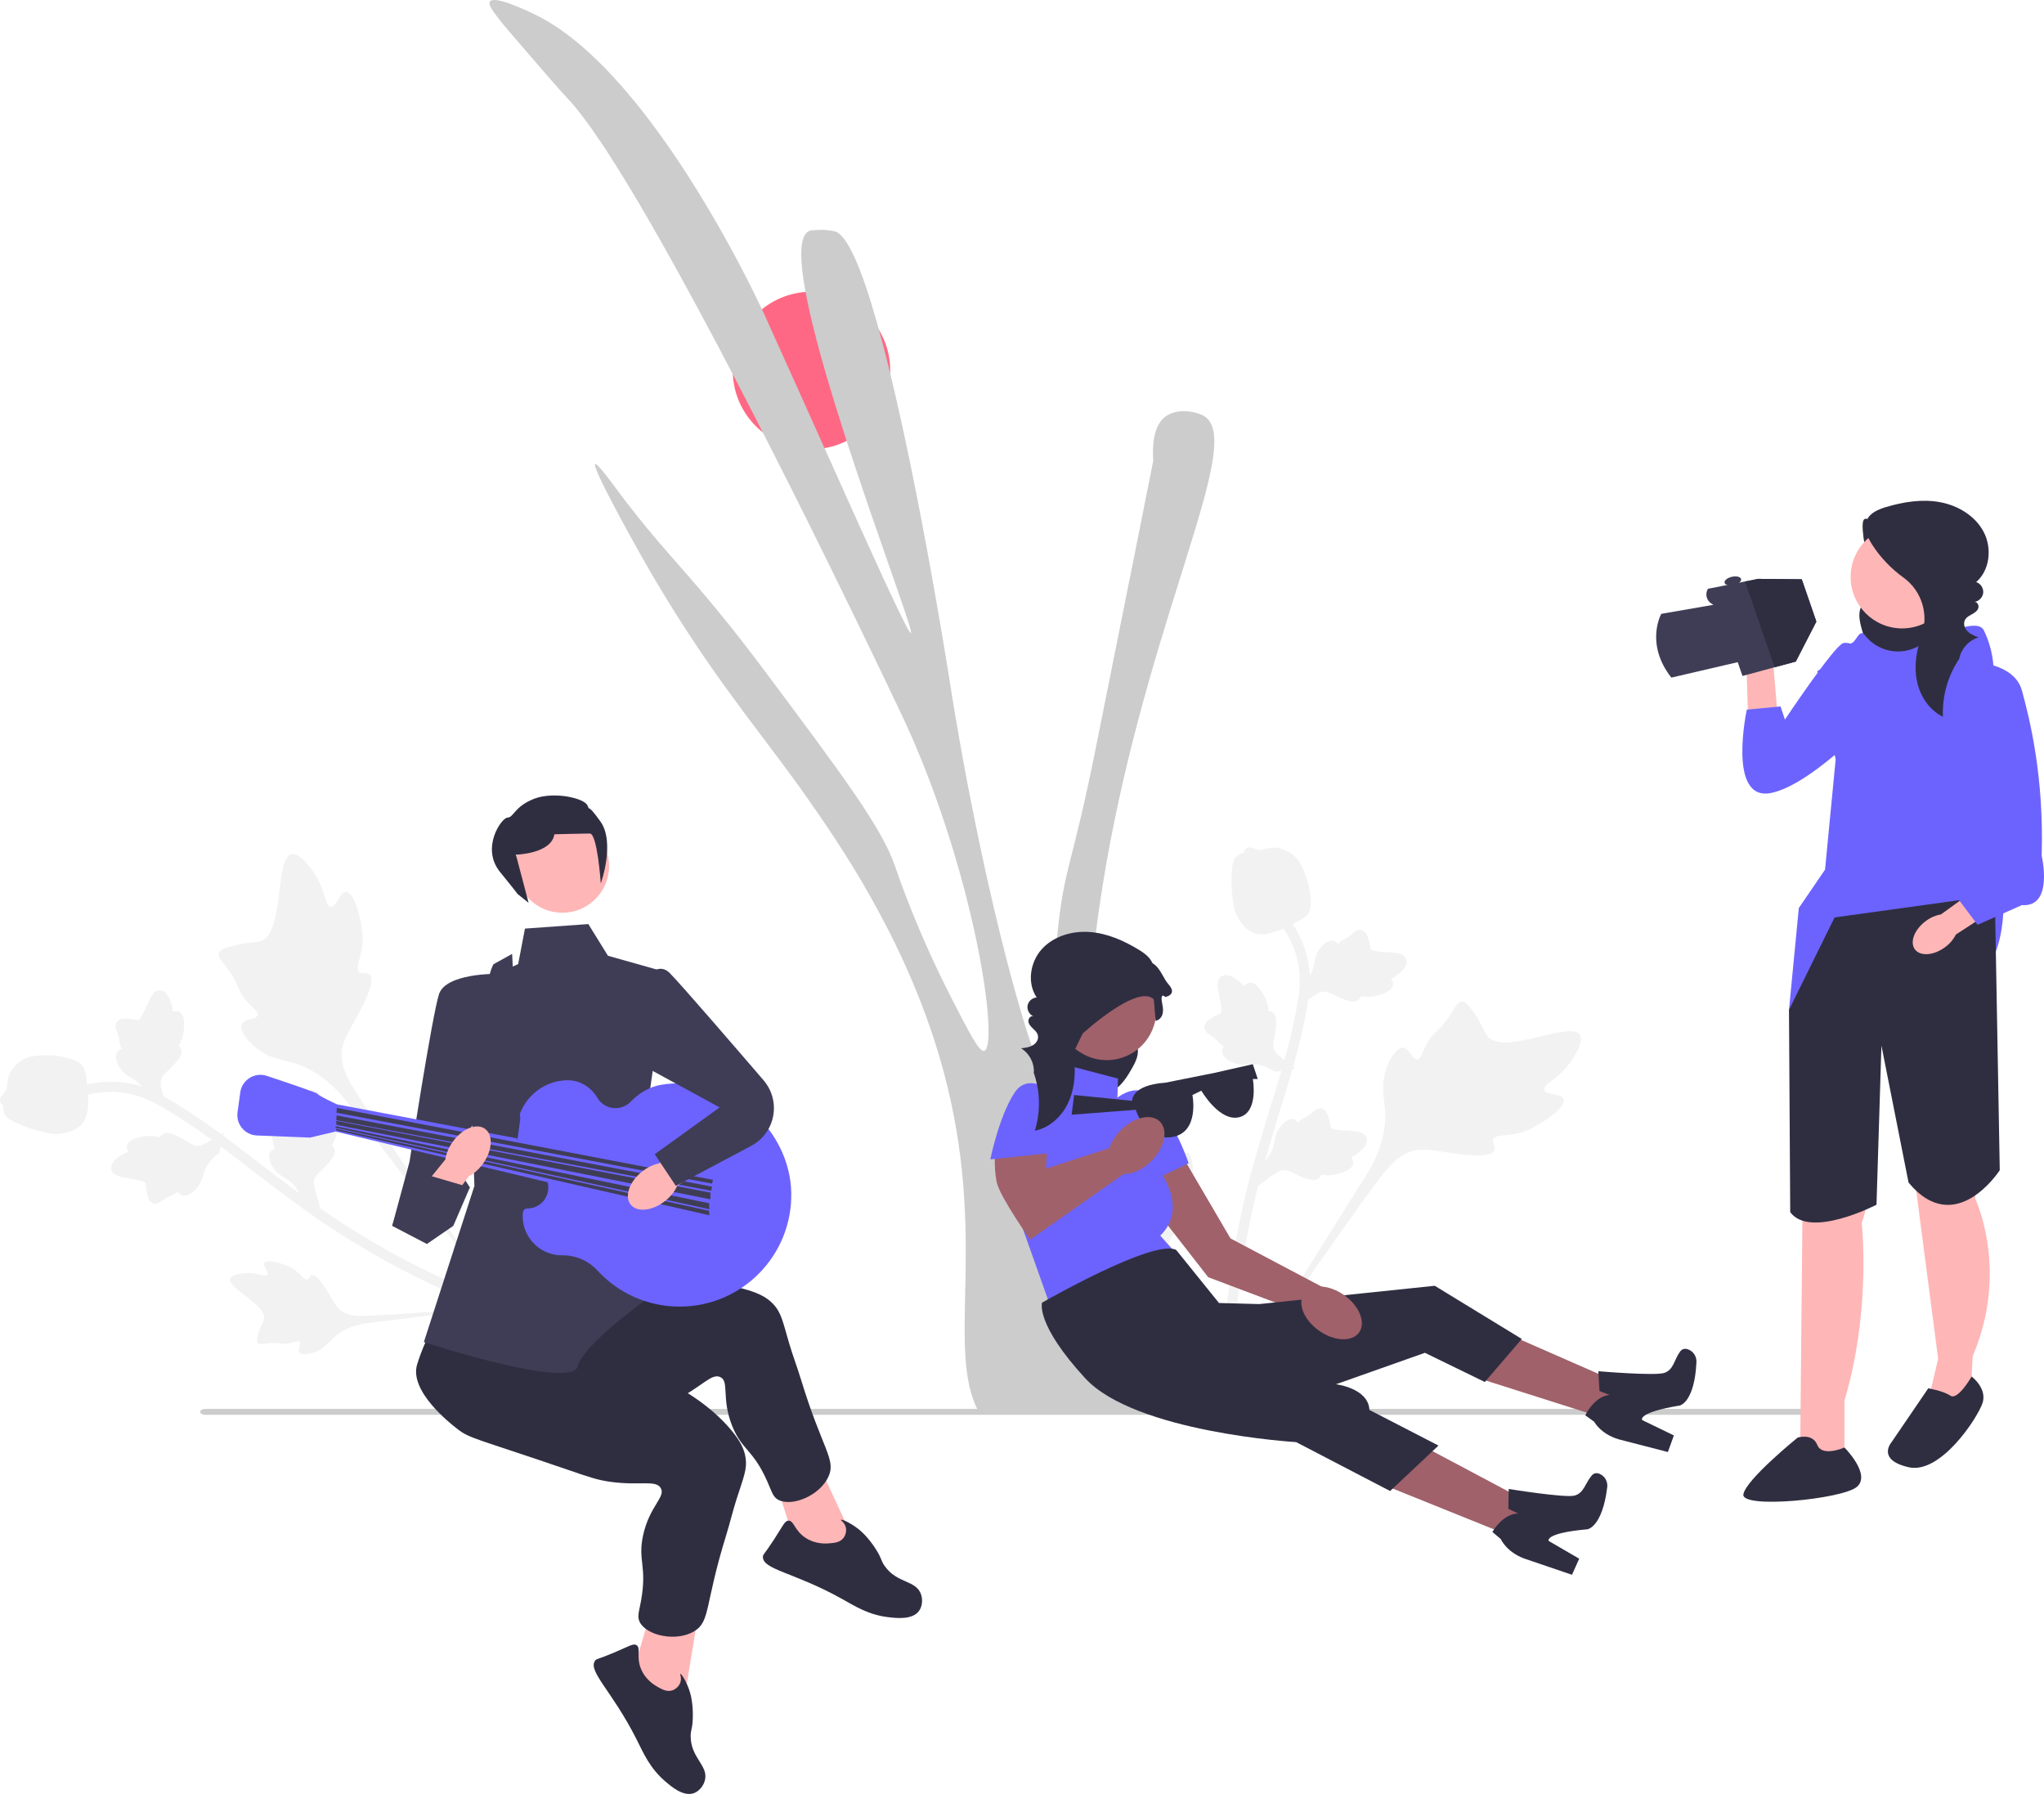
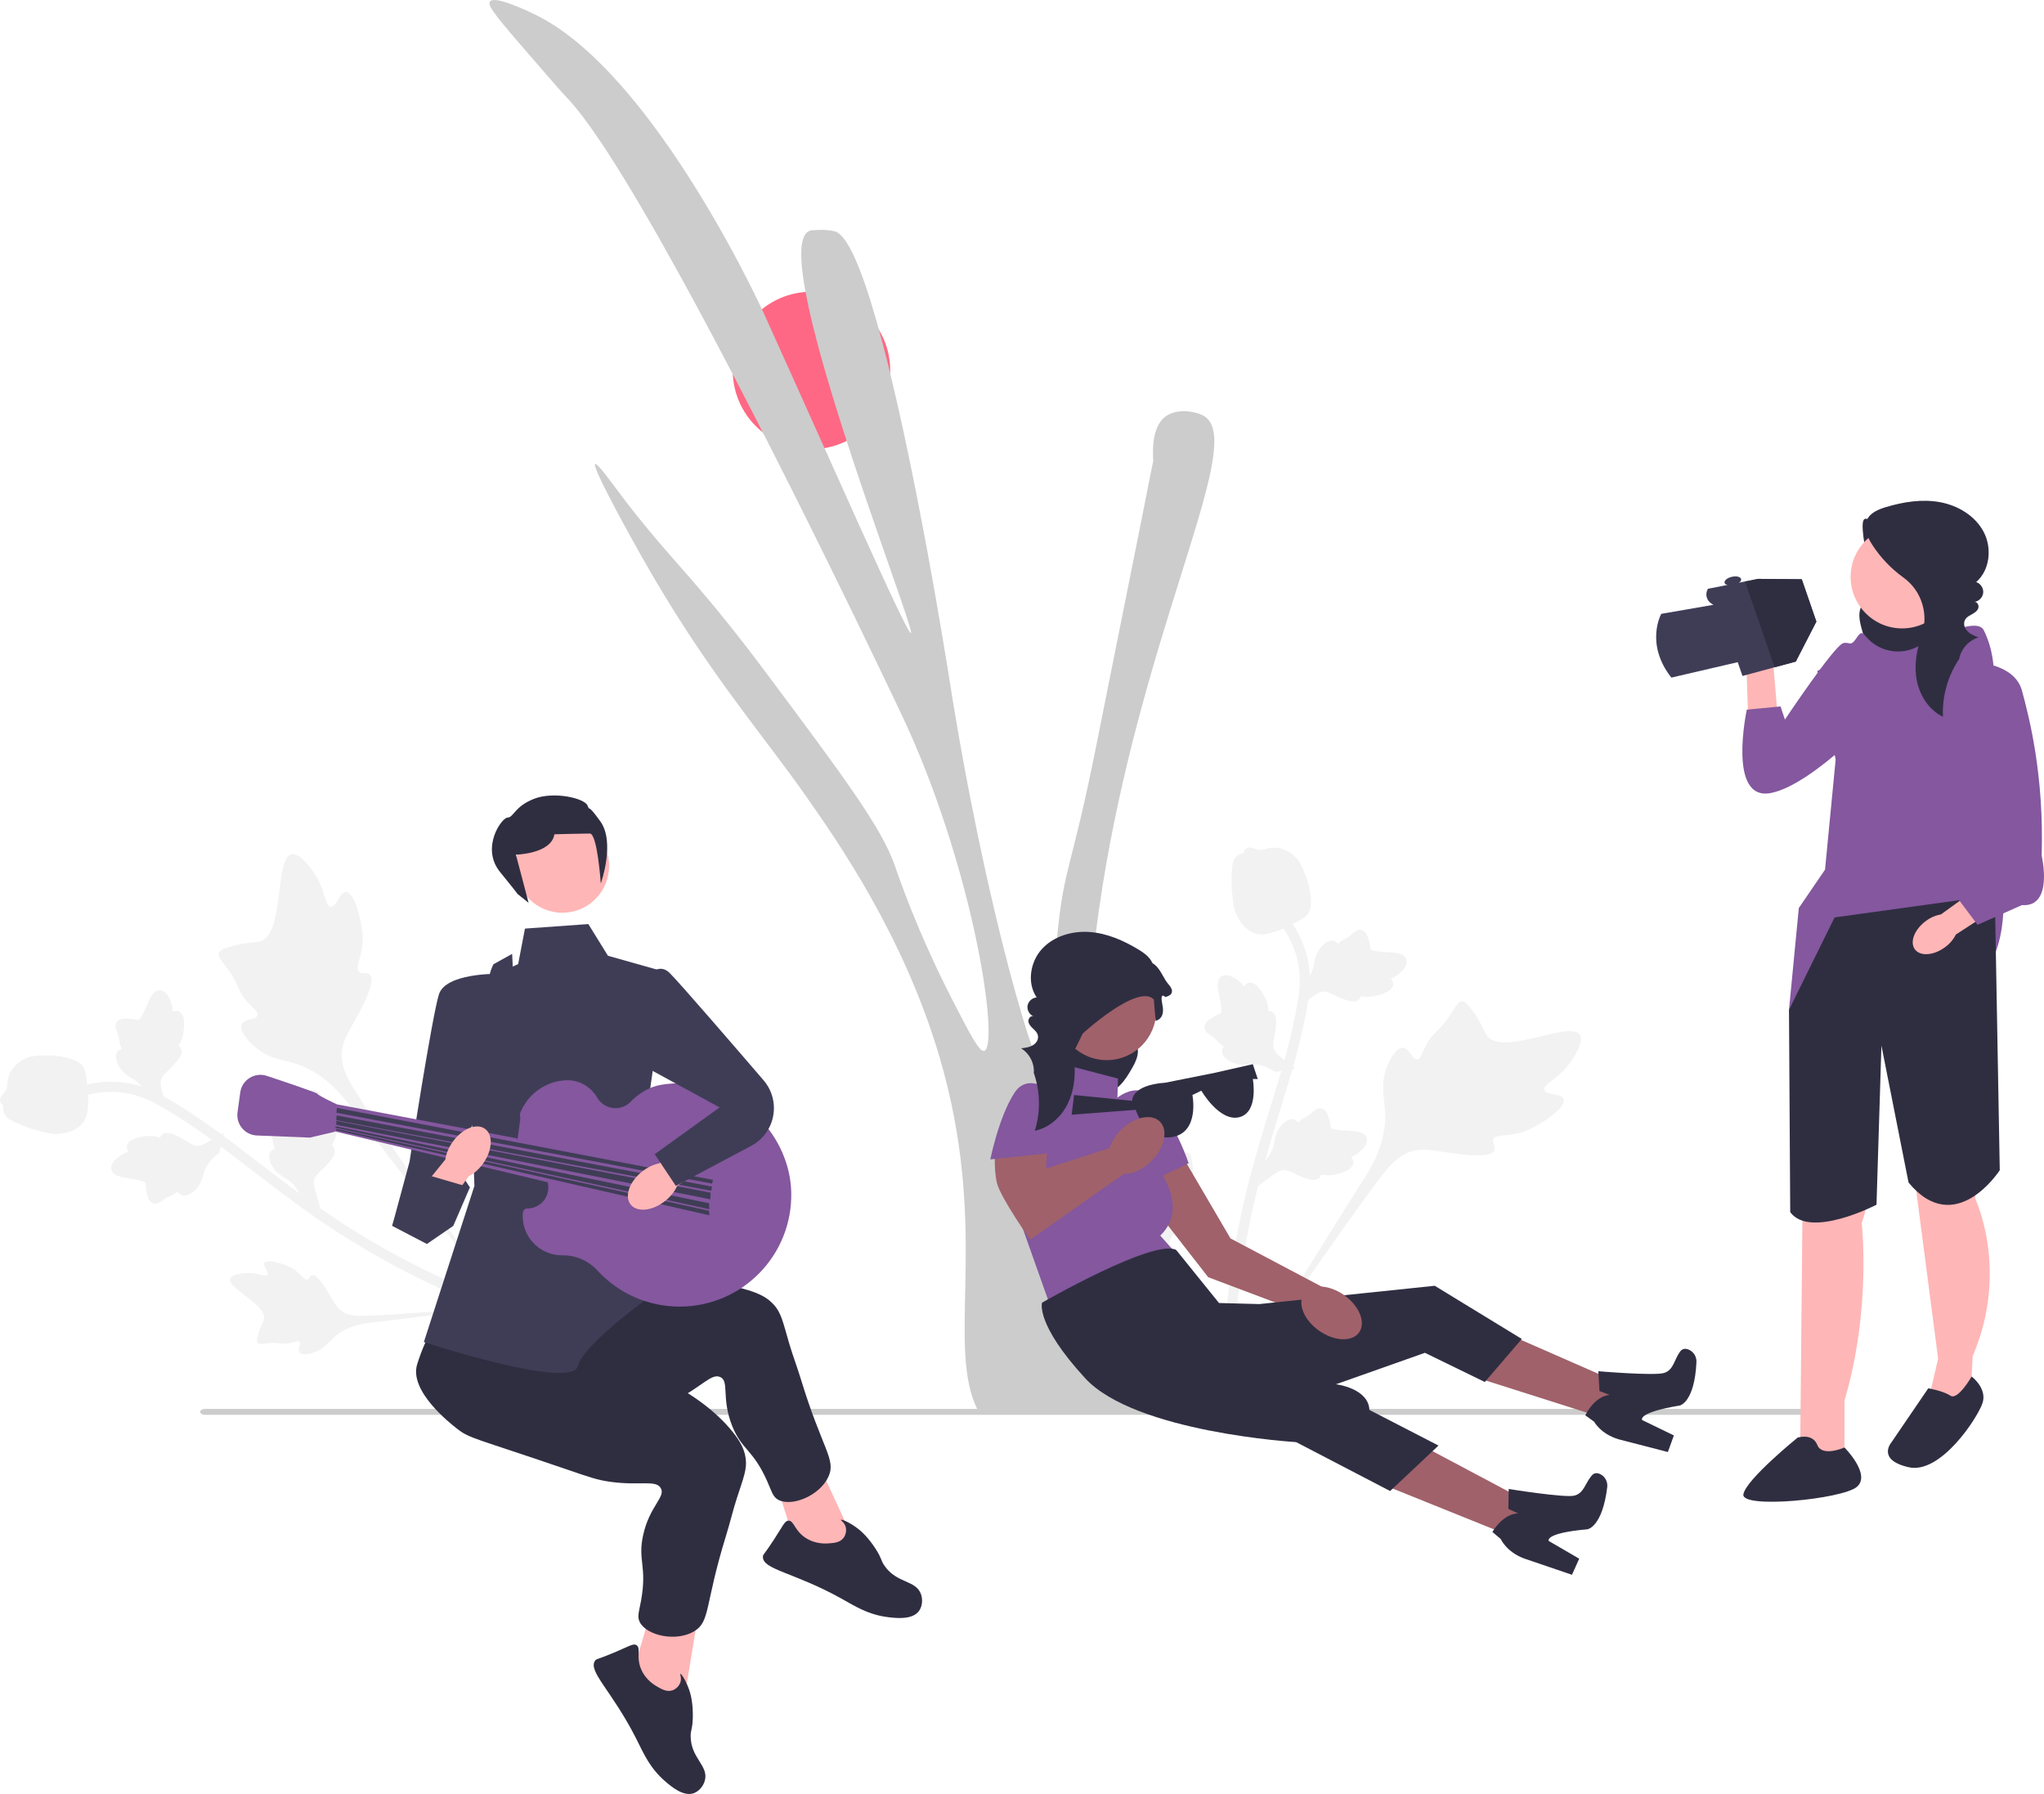
<svg xmlns="http://www.w3.org/2000/svg" width="829.144" height="727.645" viewBox="0 0 829.144 727.645">
  <g>
    <path d="M634.294,445.844c-.846-2.587-7.254-1.448-7.869-3.763-.613-2.306,5.536-4.239,10.252-10.738,.851-1.172,6.21-8.557,4.155-11.663-3.896-5.887-31.005,8.776-37.513,.547-1.428-1.806-2.016-4.906-6.27-10.676-1.692-2.295-2.778-3.403-4.076-3.37-1.841,.046-2.5,2.349-5.393,6.521-4.339,6.256-5.905,5.471-8.763,10.597-2.122,3.805-2.373,6.237-3.904,6.38-2.165,.203-3.06-4.535-5.706-4.719-2.7-.187-5.402,4.494-6.741,8.151-2.513,6.863-.957,12.109-.612,17.338,.375,5.682-.505,13.999-6.679,24.674l-58.228,92.771c12.505-18.912,48.002-70.484,62.304-89.401,4.129-5.461,8.565-10.944,15.394-11.976,6.575-.993,14.574,2.259,25.74,2.07,1.304-.022,4.933-.13,5.816-2.053,.73-1.59-1.082-2.973-.423-4.468,.884-2.005,4.862-1.145,10.284-2.476,3.823-.939,6.42-2.49,8.653-3.825,.673-.402,10.704-6.478,9.578-9.923l-0-0Z" fill="#f2f2f2" />
    <path d="M481.784,467.504c-1.514-.332-2.804,3.142-4.117,2.777-1.309-.364-.483-3.94-2.312-8.13-.33-.756-2.408-5.517-4.525-5.404-4.014,.214-4.639,17.75-10.555,18.569-1.298,.18-2.99-.426-7.049-.003-1.615,.168-2.472,.382-2.83,1.028-.508,.917,.432,1.905,1.645,4.528,1.819,3.935,.981,4.477,2.672,7.359,1.255,2.139,2.376,2.964,2.005,3.757-.525,1.121-3.109,.193-3.962,1.439-.871,1.271,.647,3.948,2.056,5.66,2.643,3.214,5.667,3.964,8.333,5.303,2.897,1.455,6.725,4.287,10.183,10.397l28.732,55.346c-5.674-11.594-20.744-43.897-25.902-56.374-1.489-3.602-2.9-7.362-1.436-11.011,1.409-3.513,5.314-6.501,8.443-12.036,.365-.646,1.36-2.459,.67-3.447-.57-.817-1.771-.327-2.315-1.081-.729-1.013,.841-2.717,1.752-5.762,.642-2.147,.63-3.869,.62-5.351-.003-.447-.091-7.123-2.106-7.564l-0,0Z" fill="#f2f2f2" />
    <path d="M510.449,481.009l.903-8.338,.554-.524c2.563-2.422,4.166-4.988,4.767-7.629,.096-.42,.17-.845,.246-1.277,.3-1.714,.672-3.846,2.321-6.059,.922-1.233,3.363-4.021,5.879-3.047,.679,.255,1.138,.695,1.456,1.162,.08-.081,.162-.162,.249-.249,1.087-1.056,1.848-1.443,2.58-1.816,.563-.287,1.144-.582,2.128-1.369,.432-.345,.777-.655,1.068-.916,.883-.789,2.013-1.712,3.56-1.346,1.64,.448,2.202,2.013,2.576,3.049,.666,1.847,.871,3.118,1.007,3.96,.049,.308,.106,.654,.148,.767,.359,.905,4.865,1.139,6.561,1.237,3.811,.207,7.109,.386,7.903,2.995,.569,1.867-.617,3.903-3.627,6.213-.938,.719-1.875,1.215-2.692,1.585,.502,.475,.902,1.121,.927,2h0c.055,2.082-2.08,3.68-6.347,4.757-1.06,.271-2.486,.629-4.353,.538-.879-.043-1.649-.178-2.305-.304-.098,.374-.277,.763-.601,1.132-.95,1.087-2.483,1.363-4.565,.751-2.298-.64-4.114-1.511-5.716-2.277-1.4-.667-2.606-1.237-3.619-1.393-1.883-.263-3.64,.899-5.741,2.447l-5.266,3.951h-0Z" fill="#f2f2f2" />
    <path d="M525.48,433.516l-8.295,1.241-.647-.403c-2.993-1.865-5.882-2.764-8.589-2.676-.43,.014-.86,.05-1.298,.086-1.734,.145-3.89,.325-6.45-.708-1.427-.579-4.742-2.233-4.439-4.914,.074-.722,.384-1.277,.754-1.703-.099-.057-.198-.116-.305-.178-1.298-.784-1.865-1.421-2.411-2.035-.42-.472-.853-.959-1.864-1.711-.443-.33-.831-.585-1.157-.801-.987-.654-2.166-1.513-2.205-3.102,.018-1.7,1.388-2.641,2.296-3.265,1.618-1.113,2.795-1.634,3.575-1.979,.285-.125,.606-.268,.704-.338,.784-.577-.133-4.995-.468-6.66-.767-3.739-1.43-6.975,.893-8.404,1.662-1.024,3.932-.393,6.93,1.932,.933,.725,1.651,1.506,2.216,2.201,.332-.606,.855-1.157,1.7-1.404h0c2-.581,4.087,1.079,6.212,4.933,.531,.957,1.239,2.246,1.625,4.074,.181,.861,.246,1.64,.291,2.307,.387-0,.808,.075,1.247,.294,1.292,.643,1.949,2.056,1.884,4.225-.037,2.386-.418,4.363-.753,6.107-.29,1.523-.535,2.835-.429,3.854,.223,1.889,1.793,3.292,3.823,4.933l5.157,4.092h-0Z" fill="#f2f2f2" />
    <path d="M526.598,408.607l.903-8.338,.554-.524c2.563-2.422,4.166-4.988,4.767-7.629,.096-.42,.17-.845,.246-1.277,.3-1.714,.672-3.846,2.321-6.059,.922-1.233,3.363-4.021,5.879-3.047,.679,.255,1.138,.695,1.456,1.162,.08-.081,.162-.162,.249-.249,1.087-1.056,1.848-1.443,2.58-1.816,.563-.287,1.144-.582,2.128-1.369,.432-.345,.777-.655,1.068-.916,.883-.789,2.013-1.712,3.56-1.346,1.64,.448,2.202,2.013,2.576,3.049,.666,1.847,.871,3.118,1.007,3.96,.049,.308,.106,.654,.148,.767,.359,.905,4.865,1.139,6.561,1.237,3.811,.207,7.109,.386,7.903,2.995,.569,1.867-.617,3.903-3.627,6.213-.938,.719-1.875,1.215-2.692,1.585,.502,.475,.902,1.121,.927,2h0c.055,2.082-2.08,3.68-6.347,4.757-1.06,.271-2.486,.629-4.353,.538-.879-.043-1.649-.178-2.305-.304-.098,.374-.277,.763-.601,1.132-.95,1.087-2.483,1.363-4.565,.751-2.298-.64-4.114-1.511-5.716-2.277-1.4-.667-2.606-1.237-3.619-1.393-1.883-.263-3.64,.899-5.741,2.447l-5.266,3.951h-0Z" fill="#f2f2f2" />
    <path d="M499.701,568.371l-1.466-1.449,.026-2.06-.026,2.06-2.038-.215c.01-.192-.004-.64-.019-1.34-.078-3.836-.322-15.51,1.304-33.447,1.135-12.521,3.032-25.231,5.638-37.783,2.61-12.572,5.319-21.926,7.495-29.444,1.642-5.67,3.299-11.049,4.917-16.288,4.318-13.997,8.394-27.219,10.919-42.3,.565-3.366,1.739-10.374-.664-18.646-1.394-4.797-3.78-9.313-7.096-13.417l3.209-2.591c3.658,4.535,6.297,9.536,7.845,14.862,2.664,9.171,1.385,16.807,.771,20.476-2.57,15.348-6.687,28.696-11.047,42.828-1.61,5.22-3.262,10.575-4.896,16.222-2.156,7.449-4.841,16.721-7.417,29.131-2.576,12.402-4.449,24.957-5.571,37.32-1.604,17.711-1.363,29.212-1.284,32.99,.041,2.017,.05,2.44-.599,3.091v-0Z" fill="#f2f2f2" />
    <path d="M509.889,378.787c-.165-.037-.331-.078-.497-.127-3.384-.949-6.099-3.706-8.07-8.195-.923-2.111-1.141-4.333-1.575-8.763-.068-.683-.369-4.14,.001-8.721,.241-2.994,.563-4.196,1.377-5.14,.905-1.052,2.123-1.654,3.411-1.956,.035-.396,.165-.784,.422-1.151,1.06-1.524,2.833-.898,3.795-.572,.485,.174,1.089,.395,1.769,.51,1.068,.185,1.706-.003,2.671-.283,.924-.268,2.072-.602,3.66-.573,3.132,.043,5.451,1.451,6.216,1.914,4.027,2.42,5.417,6.28,7.026,10.75,.32,.896,1.381,4.135,1.628,8.305,.178,3.009-.216,4.24-.668,5.121-.923,1.81-2.337,2.65-5.846,4.415-3.666,1.85-5.505,2.776-7.014,3.252-3.509,1.102-5.713,1.794-8.306,1.215l-0,0Z" fill="#f2f2f2" />
  </g>
  <g>
    <path d="M140.426,361.782c-2.72-.114-3.897,6.287-6.28,6.053-2.375-.233-2.032-6.67-6.466-13.364-.8-1.207-5.839-8.814-9.469-7.976-6.879,1.587-2.64,32.115-12.627,35.328-2.192,.705-5.301,.17-12.195,2.133-2.743,.781-4.161,1.41-4.585,2.637-.601,1.741,1.325,3.164,4.219,7.335,4.34,6.255,3.056,7.447,6.856,11.92,2.821,3.32,5.01,4.407,4.609,5.891-.568,2.099-5.319,1.278-6.418,3.692-1.121,2.463,2.317,6.634,5.274,9.169,5.548,4.758,11.007,5.138,16.025,6.646,5.453,1.639,12.935,5.377,20.771,14.898l66.499,87.034c-13.334-18.337-49.205-69.649-61.914-89.671-3.669-5.78-7.251-11.856-5.825-18.614,1.373-6.506,7.221-12.86,10.955-23.384,.436-1.229,1.606-4.666,.114-6.167-1.234-1.241-3.164-.028-4.333-1.169-1.568-1.53,.631-4.955,1.282-10.499,.459-3.91-.084-6.886-.551-9.445-.141-.772-2.319-12.295-5.939-12.447l-0,0Z" fill="#f2f2f2" />
    <path d="M107.295,512.217c-.841,1.302,1.961,3.727,1.159,4.829-.8,1.098-3.86-.927-8.425-.682-.823,.044-6.011,.323-6.647,2.346-1.206,3.834,15.001,10.562,13.696,16.391-.286,1.279-1.446,2.651-2.472,6.601-.408,1.572-.508,2.449-.029,3.011,.681,.797,1.935,.263,4.817,.046,4.322-.325,4.537,.649,7.828,.074,2.444-.427,3.609-1.187,4.221-.562,.866,.885-.908,2.979-.04,4.215,.885,1.261,3.924,.777,6.022,.057,3.936-1.35,5.698-3.92,7.886-5.948,2.378-2.204,6.371-4.797,13.305-5.896l61.904-7.526c-12.847,1.254-48.382,4.054-61.875,4.515-3.895,.133-7.911,.138-10.816-2.512-2.797-2.551-4.228-7.255-8.316-12.124-.477-.569-1.827-2.135-2.994-1.835-.965,.248-.926,1.545-1.824,1.789-1.204,.328-2.25-1.739-4.783-3.659-1.786-1.354-3.404-1.945-4.795-2.454-.419-.153-6.703-2.409-7.823-.676l0,0Z" fill="#f2f2f2" />
    <path d="M129.983,490.098l-7.494-3.767-.297-.702c-1.371-3.249-3.213-5.649-5.476-7.137-.36-.237-.732-.455-1.11-.677-1.501-.881-3.367-1.977-4.863-4.296-.832-1.296-2.588-4.558-.795-6.574,.476-.547,1.049-.822,1.598-.957-.048-.103-.095-.208-.146-.321-.609-1.388-.705-2.236-.797-3.053-.071-.628-.144-1.275-.537-2.472-.172-.525-.342-.957-.484-1.322-.429-1.103-.898-2.485-.014-3.806,.994-1.379,2.657-1.358,3.757-1.345,1.964,.023,3.226,.276,4.062,.444,.305,.062,.65,.13,.771,.13,.973-.019,2.771-4.158,3.456-5.712,1.529-3.497,2.852-6.524,5.574-6.353,1.948,.121,3.44,1.945,4.549,5.573,.345,1.13,.481,2.182,.542,3.076,.621-.304,1.366-.453,2.198-.168h0c1.97,.678,2.718,3.238,2.233,7.611-.118,1.088-.282,2.549-1.02,4.266-.349,.808-.744,1.482-1.092,2.053,.316,.223,.617,.527,.85,.959,.686,1.27,.407,2.804-.896,4.539-1.405,1.928-2.857,3.324-4.135,4.557-1.115,1.077-2.072,2.008-2.572,2.902-.906,1.672-.432,3.724,.281,6.235l1.856,6.317-0,0Z" fill="#f2f2f2" />
    <path d="M90.764,459.384l-1.743,8.204-.604,.465c-2.795,2.15-4.649,4.541-5.515,7.107-.138,.408-.254,.823-.374,1.246-.472,1.675-1.058,3.758-2.922,5.793-1.043,1.134-3.752,3.66-6.158,2.436-.65-.322-1.062-.807-1.331-1.303-.088,.073-.177,.145-.273,.223-1.188,.941-1.984,1.249-2.751,1.546-.589,.228-1.197,.463-2.255,1.146-.464,.3-.839,.573-1.155,.803-.958,.695-2.176,1.499-3.678,.979-1.586-.612-1.987-2.225-2.254-3.294-.476-1.905-.551-3.19-.601-4.042-.017-.311-.039-.662-.07-.778-.266-.936-4.725-1.625-6.402-1.894-3.771-.592-7.034-1.103-7.559-3.78-.377-1.915,1.009-3.821,4.237-5.814,1.006-.62,1.988-1.019,2.838-1.304-.452-.523-.784-1.206-.72-2.084h0c.156-2.077,2.442-3.45,6.796-4.09,1.082-.162,2.537-.374,4.385-.095,.87,.132,1.622,.344,2.263,.536,.135-.362,.353-.731,.712-1.065,1.055-.985,2.609-1.105,4.618-.285,2.222,.87,3.94,1.92,5.457,2.844,1.325,.805,2.468,1.494,3.459,1.752,1.847,.453,3.712-.526,5.96-1.853l5.639-3.397-0,0Z" fill="#f2f2f2" />
    <path d="M67.825,449.613l-7.494-3.767-.297-.702c-1.371-3.249-3.213-5.649-5.476-7.137-.36-.237-.732-.455-1.11-.677-1.501-.881-3.367-1.977-4.863-4.296-.832-1.296-2.588-4.558-.795-6.574,.476-.547,1.049-.822,1.598-.957-.048-.103-.095-.208-.146-.321-.609-1.388-.705-2.236-.797-3.053-.071-.628-.144-1.275-.537-2.472-.172-.525-.342-.957-.484-1.322-.429-1.103-.898-2.485-.014-3.806,.994-1.379,2.657-1.358,3.757-1.345,1.964,.023,3.226,.276,4.062,.444,.305,.062,.65,.13,.771,.13,.973-.019,2.771-4.158,3.456-5.712,1.529-3.497,2.852-6.524,5.574-6.353,1.948,.121,3.44,1.945,4.549,5.573,.345,1.13,.481,2.182,.542,3.076,.621-.304,1.366-.453,2.198-.168h0c1.97,.678,2.718,3.238,2.233,7.611-.118,1.088-.282,2.549-1.02,4.266-.349,.808-.744,1.482-1.092,2.053,.316,.223,.617,.527,.85,.959,.686,1.27,.407,2.804-.896,4.539-1.405,1.928-2.857,3.324-4.135,4.557-1.115,1.077-2.072,2.008-2.572,2.902-.906,1.672-.432,3.724,.281,6.235l1.856,6.317-0,0Z" fill="#f2f2f2" />
    <path d="M208.047,530.765l-1.871,.866-1.92-.746,1.92,.746-.916,1.834c-.176-.076-.601-.221-1.262-.452-3.62-1.27-14.64-5.131-30.872-12.937-11.33-5.449-22.571-11.678-33.415-18.515-10.861-6.848-18.673-12.662-24.953-17.333-4.736-3.524-9.193-6.96-13.534-10.311-11.598-8.947-22.554-17.396-35.796-25.043-2.955-1.709-9.108-5.262-17.697-5.909-4.981-.375-10.047,.279-15.052,1.947l-1.303-3.913c5.529-1.838,11.138-2.558,16.669-2.142,9.523,.717,16.227,4.59,19.449,6.45,13.475,7.782,24.536,16.315,36.245,25.348,4.326,3.336,8.763,6.759,13.479,10.268,6.221,4.628,13.966,10.391,24.688,17.151,10.714,6.757,21.817,12.908,33.004,18.29,16.027,7.706,26.884,11.509,30.45,12.758,1.904,.668,2.303,.808,2.685,1.643l-0-0Z" fill="#f2f2f2" />
    <path d="M34.042,454.818c-.092,.142-.189,.283-.294,.421-2.074,2.837-5.608,4.414-10.503,4.689-2.3,.125-4.458-.449-8.76-1.594-.664-.175-4.007-1.104-8.168-3.055-2.72-1.274-3.733-1.997-4.332-3.09-.668-1.216-.806-2.568-.638-3.881-.359-.171-.677-.429-.931-.798-1.057-1.526,.151-2.968,.794-3.755,.333-.393,.752-.882,1.097-1.478,.547-.936,.595-1.599,.671-2.601,.072-.959,.162-2.152,.745-3.629,1.138-2.919,3.268-4.598,3.97-5.152,3.677-2.924,7.78-2.874,12.53-2.816,.951,.014,4.356,.155,8.349,1.384,2.881,.887,3.896,1.687,4.562,2.419,1.372,1.499,1.663,3.117,2.088,7.022,.449,4.082,.672,6.129,.589,7.708-.197,3.673-.321,5.979-1.771,8.205l0,0Z" fill="#f2f2f2" />
  </g>
  <g>
    <path d="M81.199,572.655c0,.66,.925,1.19,2.078,1.19H745.047c1.152,0,2.077-.53,2.077-1.19,0-.66-.925-1.19-2.077-1.19H83.277c-1.152,0-2.078,.53-2.078,1.19Z" fill="#ccc" />
    <circle cx="329.173" cy="150.262" r="31.937" fill="#ff6884" />
    <path d="M473.162,567.299c.181,1.526,.233,2.949,.129,4.346h-76.813c-.699-1.397-1.294-2.846-1.811-4.346-9.391-26.984,6.054-71.897-13.531-138.491-14.54-49.415-41.679-88.067-54.33-106.074-15.549-22.146-33.167-42.585-53.58-75.235-4.424-7.063-8.977-14.721-13.686-23.077-1.578-2.794-19.766-35.211-18.11-36.22,.776-.466,5.588,6.08,7.218,8.279,14.385,19.455,22.741,27.967,34.72,41.964,7.27,8.486,15.859,18.964,27.915,35.134,30.917,41.421,46.362,62.118,51.743,77.615,1.423,4.139,9.003,26.544,23.284,54.33,7.296,14.178,10.944,21.266,12.936,20.697,5.64-1.63-1.966-60.333-25.872-119.01-4.088-9.986-7.141-16.377-12.936-28.459-9.417-19.714-61.859-129.281-100.408-194.865-4.838-8.253-9.469-15.782-13.738-22.379-.828-1.242-1.63-2.458-2.406-3.622-5.381-8.02-10.142-14.359-14.1-18.447-2.096-2.173-7.425-8.331-18.11-20.697-4.243-4.916-7.348-8.564-9.443-11.228-.31-.388-.595-.776-.828-1.112-2.536-3.311-3.26-4.916-2.665-5.769,.854-1.216,4.139-.517,7.736,.75,.388,.129,.802,.285,1.19,.44,3.907,1.449,7.865,3.338,9.184,3.984,12.108,5.821,23.931,16.247,34.875,28.64,4.062,4.579,7.969,9.417,11.746,14.385,12.16,16.04,22.767,33.504,30.787,47.863,9.831,17.696,15.73,30.71,15.73,30.71,27.45,60.617,57.901,129.953,59.505,129.358,1.759-.647-32.003-86.955-41.834-133.834-3.286-15.704-3.881-26.984,.44-29.157,.155-.078,.31-.155,.492-.207,.673-.233,1.294-.207,1.63-.181,0,0,4.01-.517,8.227,.388,5.252,1.138,11.228,15.756,17.049,36.272,15.135,52.882,29.519,144.83,29.519,144.83,14.385,91.974,36.22,166.407,41.395,165.579,2.872-.466-1.242-23.569,2.587-62.092,2.691-27.01,5.743-26.182,15.523-75.028,15.523-77.486,23.284-116.216,23.284-116.422-.078-1.63-.285-4.916,.207-8.331,.517-3.7,1.837-7.58,4.967-9.779,4.76-3.363,12.418-1.914,15.523,0,2.484,1.552,3.751,4.398,4.036,8.486,1.707,25.716-35.237,100.279-48.018,201.075-6.364,50.217-9.857,77.615,0,113.835,9.754,35.91,26.751,58.78,28.64,75.105Z" fill="#ccc" />
    <g>
      <polygon points="600.907 559.378 607.422 539.27 666.791 565.294 662.377 578.92 600.907 559.378" fill="#a0616a" />
      <path d="M648.365,556.177l.463,8.04,4.144,1.599s-5.432-.213-9.912,8.227l3.604,2.615s2.605,4.96,9.956,7.137l19.948,5.155,2.437-6.731-12.854-6.232s-2.298-3.007,15.3-5.914c0,0,5.941-1.282,6.707-17.601,.105-2.243-1.212-4.341-3.315-5.128-1.161-.434-2.403-.397-3.349,.902-2.406,3.308-2.568,7.388-6.436,8.627-3.867,1.238-26.694-.697-26.694-.697Z" fill="#2f2e41" />
    </g>
    <g>
      <polygon points="564.443 603.563 572.452 584.002 629.696 614.418 624.27 627.673 564.443 603.563" fill="#a0616a" />
      <path d="M612.008,603.941l-.143,8.053,4.012,1.906s-5.401-.621-10.503,7.458l3.398,2.878s2.225,5.142,9.391,7.866l19.504,6.641,2.936-6.528-12.349-7.181s-2.065-3.172,15.702-4.747c0,0,6.021-.831,8.012-17.047,.274-2.229-.882-4.42-2.92-5.363-1.125-.52-2.367-.577-3.407,.648-2.648,3.118-3.117,7.174-7.066,8.118-3.949,.944-26.566-2.702-26.566-2.702Z" fill="#2f2e41" />
    </g>
    <path d="M460.767,392.093c2.282,2.203,8.153-2.613,8.371,.55,.218,3.164-5.22,14.277-7.179,16.771-.973,1.24-2.167,2.294-3.13,3.542s-1.705,2.778-1.552,4.347c.266,2.73,3.027,4.535,3.955,7.116,1.081,3.006-.523,6.256-2.12,9.023-1.376,2.385-2.805,4.782-4.76,6.721s-4.522,3.401-7.274,3.492c-3.504,.116-6.679-1.941-9.475-4.058-2.688-2.034-5.3-4.227-7.335-6.914-2.036-2.687-3.475-5.922-3.55-9.292-.095-4.227,1.97-8.286,4.857-11.376s6.55-5.334,10.244-7.392c6.221-3.465,12.675-6.514,19.303-9.119" fill="#2f2e41" />
    <circle cx="448.964" cy="409.931" r="20.06" fill="#a0616a" />
    <polygon points="478.303 466.713 499.143 502.314 538.154 522.934 528.018 532.343 490.096 518.039 463.833 484.308 465.96 467.898 478.303 466.713" fill="#a0616a" />
-     <path d="M435.384,432.737l18.124,4.74-.26,8.703,15.362,26.244s14.532,16.66,2.052,28.745l7.625,8.573-51.69,21.566-22.718-64.051,20.722-24.732,10.783-9.788Z" fill="#6c63ff" />
-     <path d="M450.011,448.075s10.941-12.488,19.435-.947c8.494,11.541,12.725,24.708,12.725,24.708l-20.043,9.559-12.117-33.32Z" fill="#6c63ff" />
+     <path d="M435.384,432.737l18.124,4.74-.26,8.703,15.362,26.244s14.532,16.66,2.052,28.745l7.625,8.573-51.69,21.566-22.718-64.051,20.722-24.732,10.783-9.788Z" fill="#84579e" />
+     <path d="M450.011,448.075s10.941-12.488,19.435-.947c8.494,11.541,12.725,24.708,12.725,24.708l-20.043,9.559-12.117-33.32Z" fill="#84579e" />
    <path d="M422.706,528.372s45.177-26.01,54.389-21.408l17.39,21.543,16.333,.434,71.185-7.422,35.304,21.568-14.983,17.461-24.313-11.841-36.086,12.764s13.162,1.524,13.58,10.404l28.015,14.454-19.624,18.44-38.12-19.838s-65.317-3.883-85.591-25.928c-20.274-22.044-17.48-30.633-17.48-30.633Z" fill="#2f2e41" />
    <path d="M436.236,425.285l2.96-6.078s22.348-20.469,28.837-13.838l.742,8.691s3.994-.6,2.771-6.402,1.129-3.268,1.129-3.268c0,0,5.155-.845,1.342-5.131-3.813-4.286-3.852-12.52-16.885-8.802-7.239,2.065-16.291,6.532-22.907,10.095-7.427,3.999-9.711,13.809-4.476,20.424,1.564,1.977,3.666,3.571,6.488,4.309Z" fill="#2f2e41" />
    <ellipse cx="540.155" cy="532.524" rx="8.829" ry="13.685" transform="translate(-206.5548 665.8418) rotate(-54.71539)" fill="#a0616a" />
    <path d="M508.203,431.645l2,6h-2s2.5,13.5-5.5,15.5c-8,2-15.382-10.75-15.382-10.75l-3.618,1.75s3,15-8,17c-11,2-15-11-15-11l-26,2,1-8,23.555,2.355s-.555-6.355,13.445-7.355l20-4,15.5-3.5Z" fill="#2f2e41" />
    <path d="M424.956,463.176l-.632,10.799,34.725-11.201,.29,10.954-41.464,29.094s-12.056-17.109-13.48-23.029-.682-15.046-.682-15.046l21.243-1.571Z" fill="#a0616a" />
-     <path d="M430.166,445.351s-12.22-11.967-18.63-2.131c-6.41,9.836-9.812,27.037-9.812,27.037l25.371-2.684,3.071-22.221Z" fill="#6c63ff" />
+     <path d="M430.166,445.351s-12.22-11.967-18.63-2.131c-6.41,9.836-9.812,27.037-9.812,27.037l25.371-2.684,3.071-22.221Z" fill="#84579e" />
    <path d="M419.137,434.603c2.84,7.646,3.068,16.235,.639,24.022,5.786-1.145,10.627-5.494,13.267-10.769,2.64-5.275,3.273-11.372,2.785-17.251l-.015-.176c-.765-8.832,4.271-17.162,12.536-20.366,5.575-2.161,10.754-5.347,15.15-9.402,2.482-2.289,4.882-5.347,4.347-8.681-.493-3.072-3.29-5.179-5.948-6.795-6.071-3.689-12.775-6.639-19.86-7.162-7.085-.523-14.608,1.662-19.394,6.912-4.786,5.25-6.121,13.773-2.116,19.641-1.774,.101-3.384,1.532-3.693,3.281s.713,3.645,2.345,4.348c-1.098-.329-2.135,.96-2.01,2.099,.124,1.14,.975,2.05,1.808,2.838,1.187,1.122,2.514,2.318,2,4.31-.206,.799-.693,1.498-1.328,2.025-1.538,1.277-3.542,1.509-5.466,1.715,3.418,2.059,5.505,6.141,5.173,10.118" fill="#2f2e41" />
    <ellipse cx="460.876" cy="464.643" rx="13.685" ry="8.829" transform="translate(-193.5692 465.8962) rotate(-45.34288)" fill="#a0616a" />
    <path d="M764.394,212.922c-2.878,1.617-7.523-4.78-8.576-1.651-1.053,3.129,1.497,15.755,2.812,18.784,.654,1.505,1.578,2.882,2.22,4.392s.986,3.247,.418,4.787c-.987,2.68-4.244,3.77-5.859,6.126-1.881,2.743-1.121,6.438-.242,9.646,.758,2.765,1.565,5.555,3.024,8.023,1.459,2.468,3.658,4.617,6.406,5.434,3.499,1.04,7.239-.196,10.612-1.591,3.243-1.341,6.451-2.861,9.21-5.031s5.06-5.05,6.024-8.424c1.209-4.233,.199-8.865-1.895-12.737s-5.192-7.098-8.37-10.144c-5.353-5.129-11.05-9.9-17.04-14.27" fill="#2f2e41" />
    <path d="M807.199,430.109l-6,56s14,29-1,64l-1,20-17-2,4-17-9-69-7-50,37-2Z" fill="#ffb6b6" />
    <path d="M759.199,429.109s4,44-4,67c0,0,4,35-7,72v27.547l-18-3.547,1-103-5-56,33-4Z" fill="#ffb6b6" />
-     <path d="M756.642,257.849c5.069,6.386,14.007,8.236,21.22,4.435,10.296-5.426,24.353-11.644,26.838-6.675,4,8,4,15.764,4,15.764l4,93.236s2,37.646-23,34.323c-25-3.323-64,10.677-64,10.677l3.984-41.304,10.637-15.573,4.309-44.679-7.43-35.944,9-4s1-7,4-7,3.724-6.724,6.362-3.362l.081,.102Z" fill="#6c63ff" />
+     <path d="M756.642,257.849c5.069,6.386,14.007,8.236,21.22,4.435,10.296-5.426,24.353-11.644,26.838-6.675,4,8,4,15.764,4,15.764l4,93.236s2,37.646-23,34.323c-25-3.323-64,10.677-64,10.677l3.984-41.304,10.637-15.573,4.309-44.679-7.43-35.944,9-4s1-7,4-7,3.724-6.724,6.362-3.362l.081,.102Z" fill="#84579e" />
    <path d="M809.199,363.109l2,111.536s-18,28-37,5l-11-55.536-2,64.536s-27,14-35,3l-.5-82.036,18.5-37.5,65-9Z" fill="#2f2e41" />
    <path d="M799.788,558.325s6.411,4.784,4.411,10.784-17,29-30,26c-13-3-7-10-7-10l15-22s6,1,9,3,8.589-7.784,8.589-7.784Z" fill="#2f2e41" />
    <path d="M748.199,587.109s11,11,5,16-47,9-46,3,22-23,22-23c0,0,6-2,8,3s11,1,11,1Z" fill="#2f2e41" />
    <circle cx="771.583" cy="233.999" r="20.884" fill="#ffb6b6" />
    <path d="M795.126,266.706c-4.874,6.953-7.367,15.544-6.971,24.027-5.527-2.677-9.257-8.333-10.526-14.342-1.27-6.008-.301-12.317,1.739-18.109,.02-.058,.041-.116,.062-.174,3.098-8.694,.219-18.411-7.262-23.815-5.046-3.645-9.423-8.219-12.782-13.461-1.896-2.96-3.508-6.672-2.092-9.889,1.305-2.964,4.678-4.35,7.781-5.277,7.087-2.117,14.616-3.321,21.89-1.982,7.274,1.339,14.276,5.522,17.713,12.071,3.438,6.548,2.537,15.485-3.043,20.34,1.76,.569,3.005,2.434,2.855,4.278-.149,1.843-1.679,3.484-3.507,3.762,1.193-.042,1.897,1.529,1.472,2.644s-1.523,1.808-2.569,2.382c-1.491,.818-3.143,1.673-3.15,3.814-.003,.859,.304,1.692,.804,2.39,1.212,1.691,3.17,2.453,5.054,3.168-3.985,1.174-7.163,4.736-7.876,8.828" fill="#2f2e41" />
-     <path id="uuid-01b37479-4275-461a-8592-7a03682c88a0-647" d="M789.005,384.187c-4.589,3.407-10.066,3.802-12.234,.881s-.205-8.049,4.385-11.458c1.815-1.387,3.936-2.318,6.185-2.717l19.625-14.192,6.464,9.351-20.033,12.998c-1.033,2.038-2.538,3.799-4.391,5.136Z" fill="#ffb6b6" />
-     <path d="M801.368,268.609s15.831,.5,18.831,11.5c3,11,9,34.446,8,67,0,0,5,21-8,20l-18,8-12-16,10-12,1.169-78.5Z" fill="#6c63ff" />
+     <path id="uuid-01b37479-4275-461a-8592-7a03682c88a0-649" d="M789.005,384.187c-4.589,3.407-10.066,3.802-12.234,.881s-.205-8.049,4.385-11.458c1.815-1.387,3.936-2.318,6.185-2.717l19.625-14.192,6.464,9.351-20.033,12.998c-1.033,2.038-2.538,3.799-4.391,5.136Z" fill="#ffb6b6" />
+     <path d="M801.368,268.609s15.831,.5,18.831,11.5c3,11,9,34.446,8,67,0,0,5,21-8,20l-18,8-12-16,10-12,1.169-78.5Z" fill="#84579e" />
    <g>
      <g>
        <polygon points="345.557 623.093 330.59 590.733 313.987 599.083 323.316 628.331 339.968 636.466 345.557 623.093" fill="#ffb6b6" />
        <path d="M227.434,530.5c1.333,.601,5.388,3.022,10.374,2.205,3.402-.558,5.688-2.369,6.444-2.935,9.375-7.022,37.939-13.031,59.329-6.444,4.844,1.492,7.79,3.158,10.118,5.658,3.301,3.546,3.847,7.142,6.475,16.045,1.438,4.87,3.255,9.622,4.735,14.48,8.668,28.438,14.355,32.445,11.149,39.441-3.556,7.763-14.897,12.305-20.332,9.391-2.226-1.193-2.557-3.153-4.528-7.579-5.777-12.979-10.227-12.536-14.154-22.302-4.585-11.401-1.03-18.247-4.93-19.942-3.616-1.572-7.369,4.014-18.176,9.371-4.945,2.451-8.131,3.251-17.92,5.917-38.12,10.385-39.137,11.704-45.912,11.209-2.964-.217-24.002-1.754-27.869-12.54-6.05-16.88,33.183-47.389,45.196-41.975Z" fill="#2f2e41" />
        <path d="M336.452,625.981c2.002-.164,4.343-.355,5.731-2.21,.94-1.255,1.303-3.085,.82-4.609-.557-1.759-2.044-2.491-1.894-2.715,.228-.34,3.846,1.107,7.37,3.958,.665,.538,3.663,3.017,6.832,7.99,2.539,3.984,1.872,4.366,3.513,6.726,5.038,7.244,12.729,5.667,14.774,11.511,.789,2.255,.508,4.961-.8,6.766-2.626,3.625-8.919,2.963-12.343,2.559-8.246-.973-13.523-4.434-19.195-7.588-19.291-10.726-31.933-11.662-31.792-16.962,.027-1.003,.474-.758,4.395-6.799,3.87-5.962,4.453-7.77,5.967-7.82,2.28-.076,2.358,3.973,6.967,6.982,4.084,2.667,8.358,2.318,9.655,2.212Z" fill="#2f2e41" />
      </g>
      <g>
        <polygon points="277.941 686.939 283.728 651.758 265.301 649.344 256.597 678.785 265.807 694.866 277.941 686.939" fill="#ffb6b6" />
        <path d="M230.195,543.993c.766,1.246,2.762,5.526,7.346,7.65,3.128,1.449,6.037,1.233,6.98,1.189,11.7-.546,38.709,10.522,52.71,27.983,3.171,3.954,4.672,6.987,5.195,10.364,.741,4.788-.828,8.07-3.652,16.913-1.545,4.837-2.71,9.79-4.213,14.64-8.797,28.399-6.341,34.907-12.922,38.896-7.302,4.426-19.236,1.816-22.097-3.647-1.172-2.237-.346-4.045,.51-8.814,2.508-13.984-1.423-16.116,.811-26.402,2.608-12.009,9.394-15.677,7.119-19.269-2.11-3.331-8.351-.816-20.302-2.452-5.468-.749-8.554-1.876-18.151-5.166-37.374-12.812-38.956-12.292-44.284-16.506-2.331-1.844-19.428-15.087-16.018-26.026,15.64-50.17,54.068-20.578,60.968-9.353Z" fill="#2f2e41" />
        <path d="M266.786,684.216c1.748,.989,3.793,2.145,5.983,1.39,1.482-.511,2.81-1.821,3.267-3.353,.527-1.768-.292-3.209-.043-3.31,.38-.153,2.561,3.075,3.876,7.414,.248,.819,1.337,4.553,1.167,10.448-.136,4.722-.903,4.664-.87,7.538,.101,8.823,7.351,11.837,5.761,17.821-.614,2.309-2.366,4.39-4.461,5.149-4.209,1.524-9.043-2.557-11.65-4.814-6.277-5.436-8.7-11.262-11.622-17.057-9.939-19.708-19.875-27.582-16.782-31.888,.585-.815,.818-.361,7.455-3.158,6.55-2.76,8.047-3.929,9.329-3.12,1.929,1.217-.28,4.611,1.844,9.689,1.882,4.5,5.614,6.611,6.747,7.252Z" fill="#2f2e41" />
      </g>
      <path d="M212.949,376.644l25.707-1.836,7.957,12.854,23.871,6.733-8.875,62.126,6.59,66.124s-31.379,21.709-33.828,31.502c-2.448,9.793-62.432-9.793-62.432-9.793l20.505-63.35-1.836-49.578-5.509-28.768,25.095-11.63,2.754-14.384Z" fill="#3f3d56" />
      <path d="M201.319,395.007s-20.485-.306-23.249,8.263c-2.764,8.569-11.945,67.941-11.945,67.941l-7.039,26.013,31.522-15.608-6.733-10.388,22.035-42.25-4.591-33.97Z" fill="#3f3d56" />
-       <path d="M213.851,490.185c3.387,.004,6.536-1.949,7.853-5.069,.996-2.36,.902-4.624,.157-6.566,.24-.099,.478-.203,.723-.291-.361-.146-.711-.311-1.062-.477-1.22-2.432-3.559-4.197-6.346-4.625-3.451-3.697-5.573-8.65-5.595-14.102-.046-11.236,9.069-20.621,20.302-20.891,.088-.002,.177-.004,.265-.005,5.03-.058,9.593,2.756,12.141,7.093,1.487,2.531,4.235,4.229,7.383,4.229,2.41,0,4.585-.996,6.139-2.599,3.386-3.492,7.626-6.091,12.425-6.888,3.151-.523,6.413-.721,9.75-.555,22.843,1.136,42.496,21.381,42.983,44.247,.543,25.468-19.939,46.284-45.283,46.284-13.187,0-25.053-5.64-33.328-14.636-3.674-3.994-8.822-6.231-14.248-6.176-.055,.001-.111,.001-.166,.001-8.789,0-15.914-7.125-15.914-15.914,0-.487,.024-.969,.07-1.444,.085-.889,.858-1.617,1.751-1.616h0Z" fill="#6c63ff" />
-       <polygon points="289.153 476.719 136.745 447.952 136.133 458.969 287.316 495.082 289.153 476.719" fill="#6c63ff" />
-       <path d="M138.581,449.788l-1.836-1.836s-7.957-3.672-7.957-4.285c0-.383-11.75-4.363-20.541-7.287-4.91-1.633-10.094,1.599-10.793,6.725l-1.102,8.079c-.659,4.83,2.986,9.178,7.857,9.373l21.518,.861,10.405-2.448,2.448-9.181Z" fill="#6c63ff" />
+       <path d="M213.851,490.185c3.387,.004,6.536-1.949,7.853-5.069,.996-2.36,.902-4.624,.157-6.566,.24-.099,.478-.203,.723-.291-.361-.146-.711-.311-1.062-.477-1.22-2.432-3.559-4.197-6.346-4.625-3.451-3.697-5.573-8.65-5.595-14.102-.046-11.236,9.069-20.621,20.302-20.891,.088-.002,.177-.004,.265-.005,5.03-.058,9.593,2.756,12.141,7.093,1.487,2.531,4.235,4.229,7.383,4.229,2.41,0,4.585-.996,6.139-2.599,3.386-3.492,7.626-6.091,12.425-6.888,3.151-.523,6.413-.721,9.75-.555,22.843,1.136,42.496,21.381,42.983,44.247,.543,25.468-19.939,46.284-45.283,46.284-13.187,0-25.053-5.64-33.328-14.636-3.674-3.994-8.822-6.231-14.248-6.176-.055,.001-.111,.001-.166,.001-8.789,0-15.914-7.125-15.914-15.914,0-.487,.024-.969,.07-1.444,.085-.889,.858-1.617,1.751-1.616h0Z" fill="#84579e" />
+       <polygon points="289.153 476.719 136.745 447.952 136.133 458.969 287.316 495.082 289.153 476.719" fill="#84579e" />
+       <path d="M138.581,449.788l-1.836-1.836s-7.957-3.672-7.957-4.285c0-.383-11.75-4.363-20.541-7.287-4.91-1.633-10.094,1.599-10.793,6.725l-1.102,8.079c-.659,4.83,2.986,9.178,7.857,9.373l21.518,.861,10.405-2.448,2.448-9.181Z" fill="#84579e" />
      <polygon points="288.847 480.086 289.21 478.561 136.705 449.405 136.439 451.318 288.847 480.086" fill="#3f3d56" />
      <polygon points="288.497 482.981 288.847 481.31 136.539 452.423 136.439 454.379 288.497 482.981" fill="#3f3d56" />
      <polygon points="288.148 486.451 288.234 483.758 136.419 454.621 136.439 456.215 288.148 486.451" fill="#3f3d56" />
      <polygon points="287.741 490.481 287.622 488.043 136.198 456.817 136.068 457.415 287.741 490.481" fill="#3f3d56" />
      <polygon points="287.738 492.925 287.622 491.103 136.426 457.827 136.29 458.424 287.738 492.925" fill="#3f3d56" />
      <path d="M200.163,391.104l7.584-4.199,3.289,67.167-1.147,8.263s-19.146-52.793-9.726-71.231Z" fill="#3f3d56" />
      <circle cx="228.108" cy="351.243" r="18.974" fill="#ffb6b6" />
      <path d="M209.888,362.567l4.536,3.621-5.148-19.535s14.384-.306,15.608-8.263c0,0,11.323-.306,14.384-.306,3.06,0,4.441,20.25,4.441,20.25,0,0,5.964-16.578-.157-25.147-6.121-8.569-3.979-3.366-5.203-6.427-1.224-3.06-13.772-5.875-21.729-2.754-7.957,3.121-8.263,7.569-10.711,7.61-2.448,.041-11.017,12.283-3.06,22.076,7.957,9.793,7.039,8.875,7.039,8.875Z" fill="#2f2e41" />
      <path d="M269.856,487.081c2.249-1.794,3.906-3.948,4.84-6.077l22.505-15.742-7.804-10.489-21.988,17.098c-2.283,.438-4.751,1.576-7,3.37-5.138,4.1-7.188,10.073-4.579,13.343,2.609,3.27,8.889,2.597,14.026-1.503h0Z" fill="#ffb6b6" />
      <path d="M183.638,463.136c-1.669,2.344-2.67,4.87-2.982,7.174l-17.308,21.324,10.388,7.939,16.438-22.486c2.074-1.049,4.134-2.822,5.803-5.165,3.812-5.354,4.141-11.662,.733-14.088-3.407-2.426-9.26-.052-13.072,5.302h0Z" fill="#ffb6b6" />
      <path d="M260.691,398.373s5.509-9.181,11.017-3.672c4.359,4.359,28.264,32.097,38.052,43.485,2.699,3.14,4.181,7.142,4.181,11.283v0c0,6.405-3.536,12.287-9.194,15.291l-30.591,16.244-8.569-12.854,26.319-18.974-40.397-22.035,9.181-28.768Z" fill="#3f3d56" />
      <polyline points="163.958 482.981 159.086 497.224 173.164 504.569 183.875 497.224 190.608 481.616 170.715 475.801" fill="#3f3d56" />
    </g>
    <g>
-       <path id="uuid-c3ad1ad4-73ef-40ca-ba08-1127c5c46e73-648" d="M706.072,258.627c-.57-5.979,2.053-11.12,5.859-11.482,3.805-.362,7.351,4.191,7.92,10.173,.26,2.386-.055,4.8-.919,7.04l2.095,25.365-11.924,.729-.799-25.083c-1.272-2.037-2.037-4.348-2.232-6.742Z" fill="#ffb6b6" />
-       <path d="M771.036,270.66s-19.481-11.459-23.491-9.74-23.491,30.94-23.491,30.94l-1.791-5.333-13.679,1.322s-8.021,37.242,9.74,33.805c17.762-3.438,46.983-35.524,46.983-35.524l5.73-15.47Z" fill="#6c63ff" />
+       <path id="uuid-c3ad1ad4-73ef-40ca-ba08-1127c5c46e73-650" d="M706.072,258.627c-.57-5.979,2.053-11.12,5.859-11.482,3.805-.362,7.351,4.191,7.92,10.173,.26,2.386-.055,4.8-.919,7.04l2.095,25.365-11.924,.729-.799-25.083c-1.272-2.037-2.037-4.348-2.232-6.742Z" fill="#ffb6b6" />
+       <path d="M771.036,270.66s-19.481-11.459-23.491-9.74-23.491,30.94-23.491,30.94l-1.791-5.333-13.679,1.322s-8.021,37.242,9.74,33.805c17.762-3.438,46.983-35.524,46.983-35.524l5.73-15.47Z" fill="#84579e" />
    </g>
    <g>
      <path d="M677.972,274.842l26.933-6.261,1.93,5.595,13.029-3.519,8.593-2.322,8.346-16.214-5.922-17.164-17.634-.165-5.392,1.06-15.041,2.959h0c-1.274,2.106-.578,4.847,1.546,6.091l.697,.408-21.162,3.664s-6.76,12.03,4.076,25.868Z" fill="#3f3d56" />
      <polygon points="707.856 235.852 719.864 270.657 728.457 268.335 736.804 252.121 730.882 234.957 713.248 234.791 707.856 235.852" fill="#2f2e41" />
      <ellipse cx="702.928" cy="235.624" rx="3.438" ry="1.719" transform="translate(-34.31119 157.4905) rotate(-12.48164)" fill="#3f3d56" />
    </g>
  </g>
</svg>
